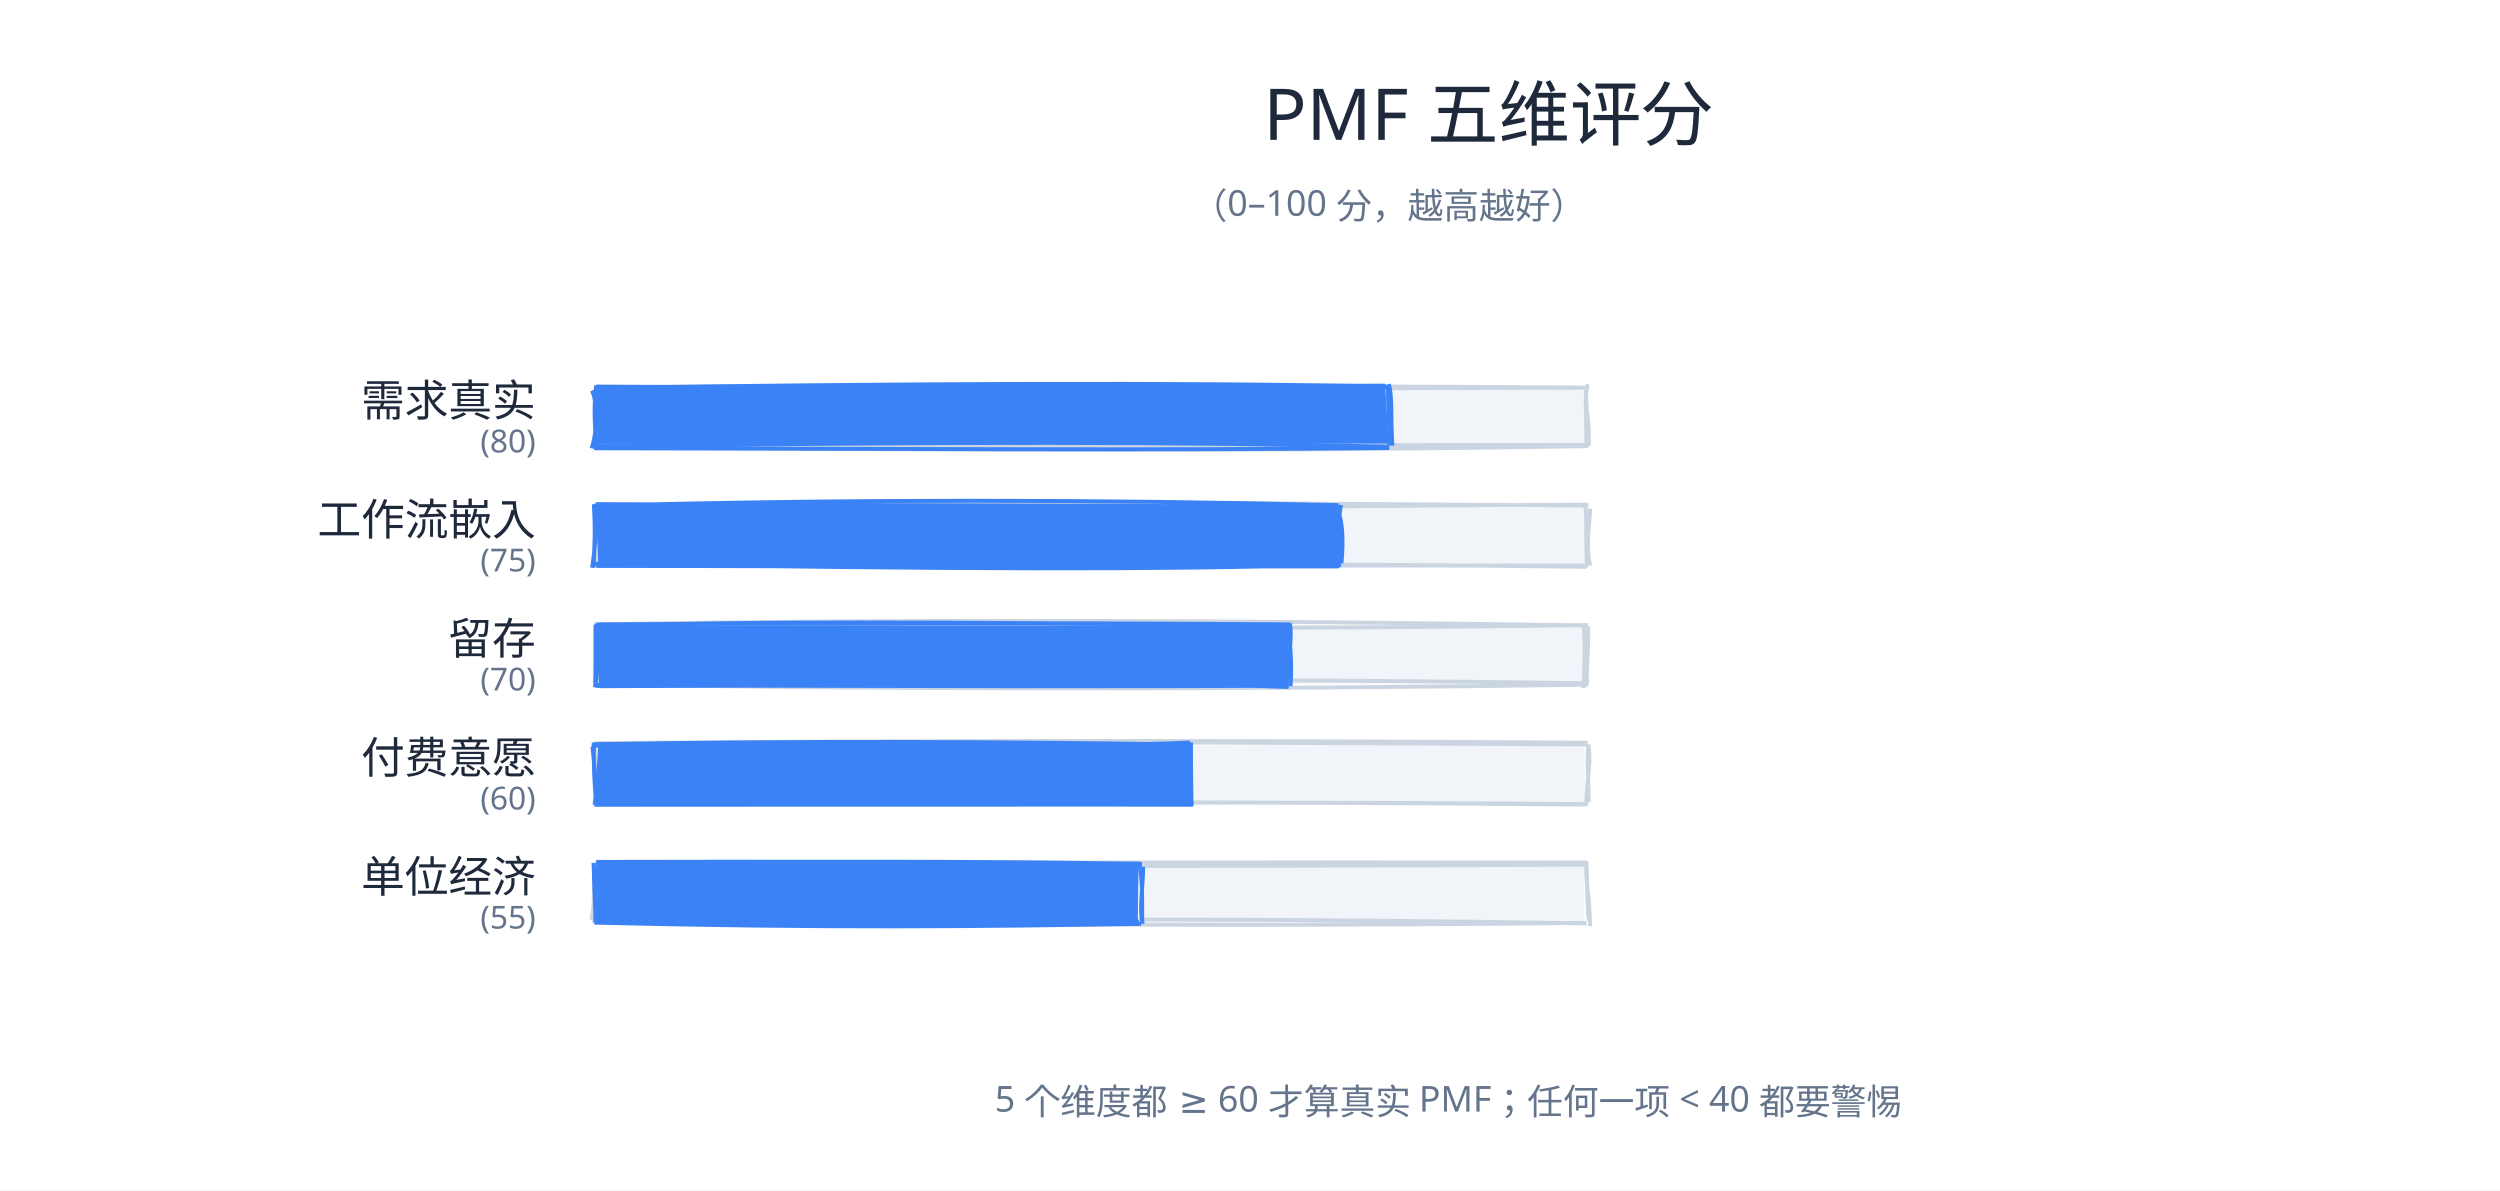
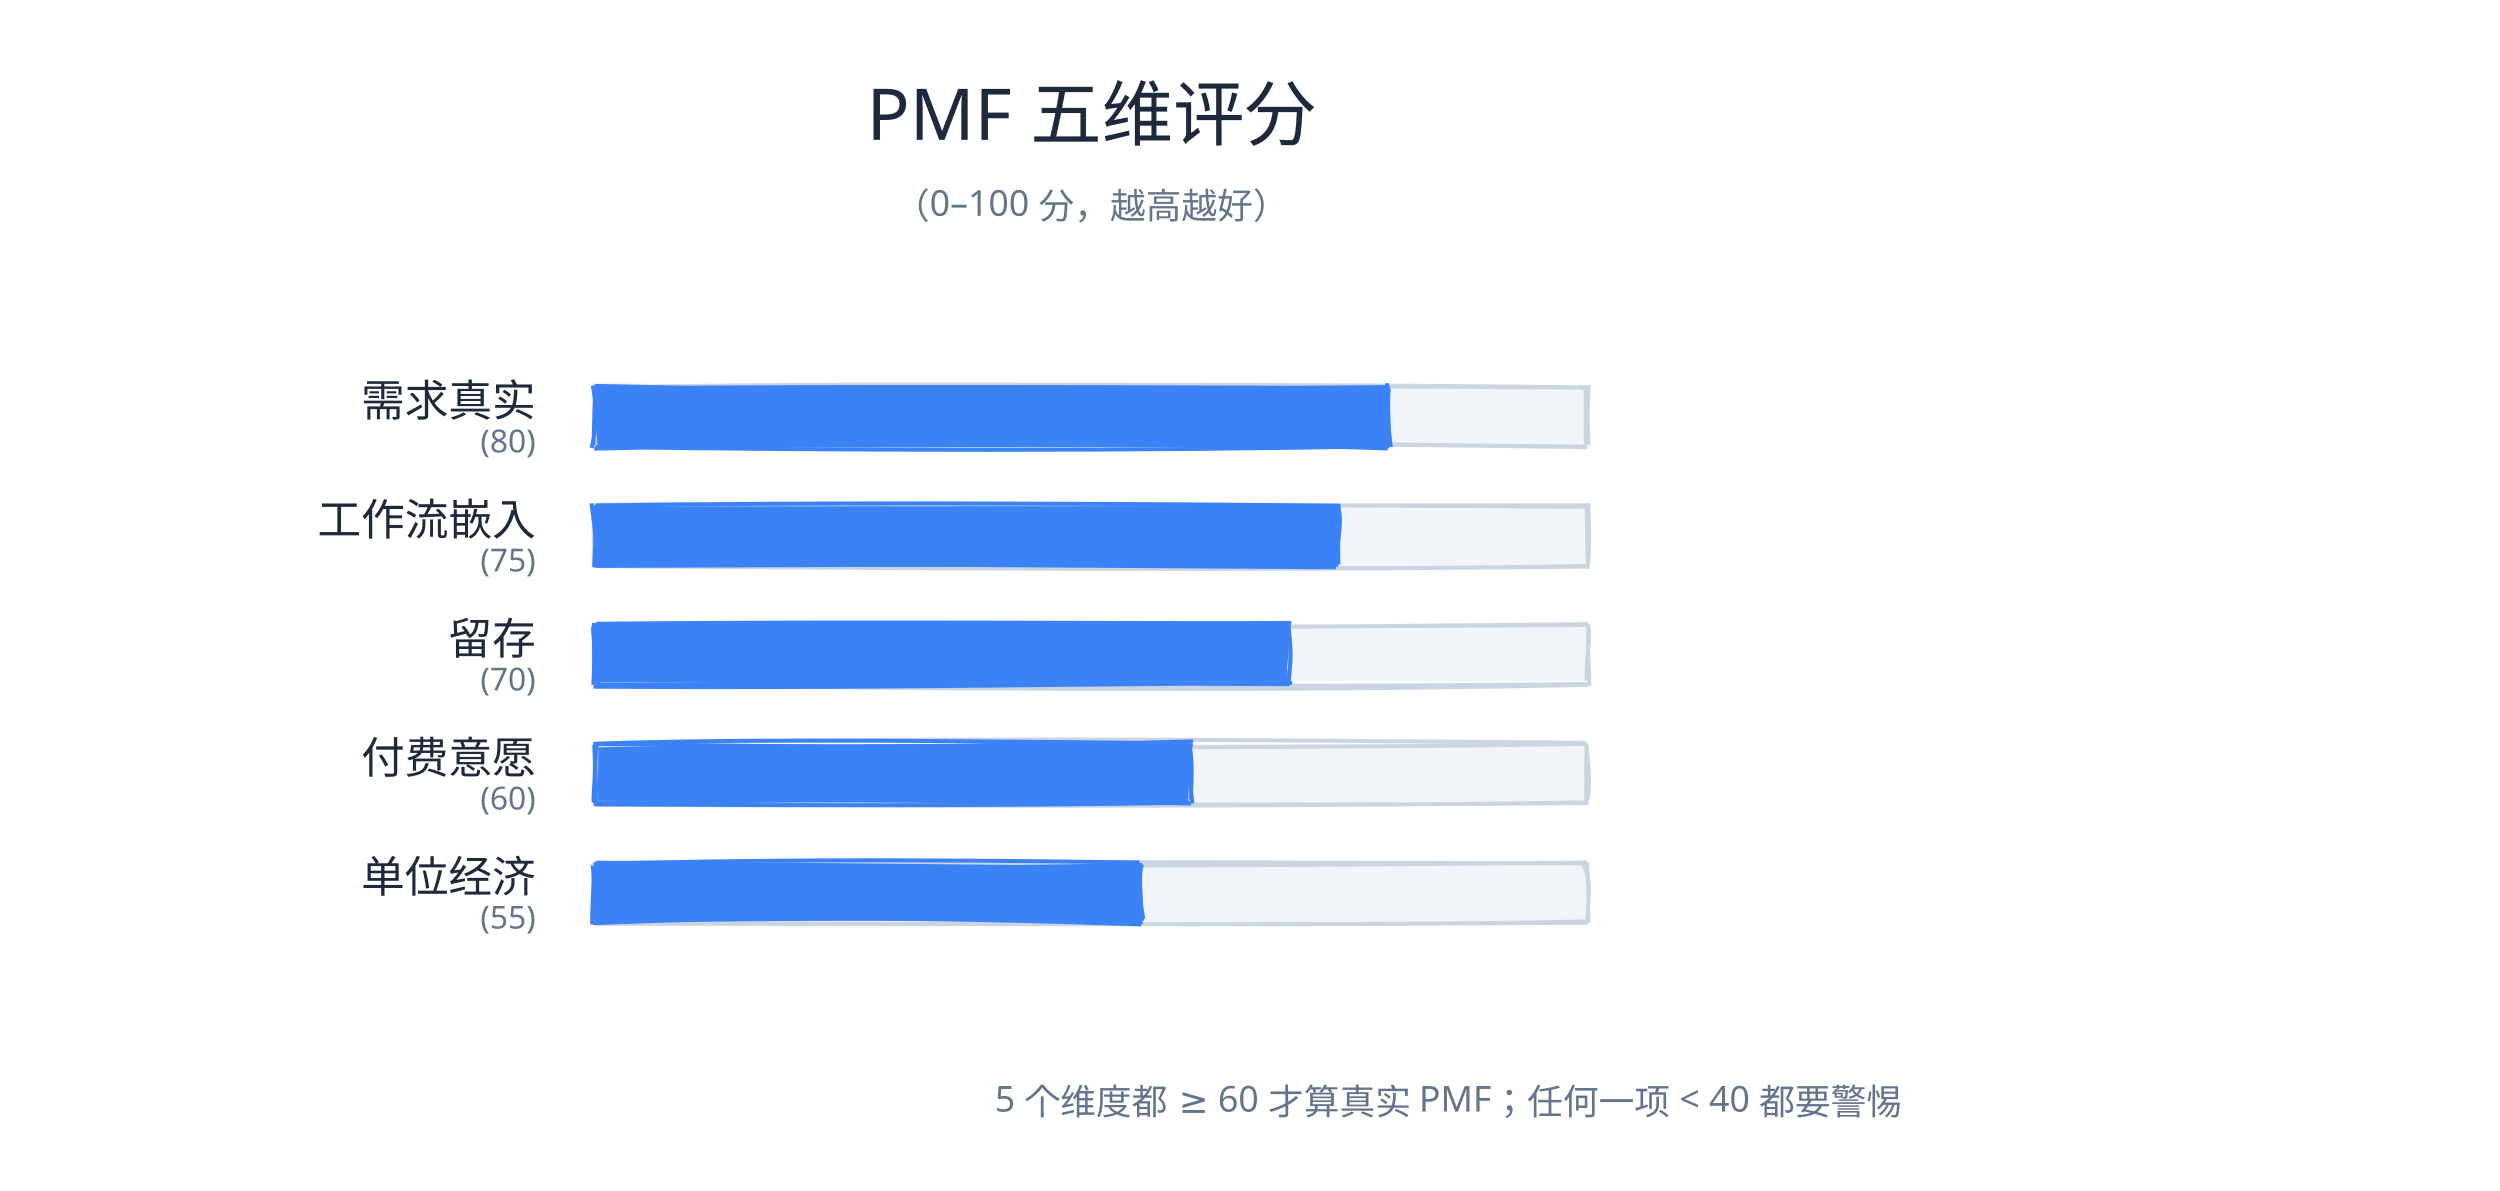
<svg xmlns="http://www.w3.org/2000/svg" width="1260" height="600" viewBox="0 0 1260 600">
  <rect width="100%" height="100%" fill="#ffffff" />
  <g>
-     <path d="M299.859 196.776 L801.351 194.817 L798.536 224.681 L300.826 223.883" stroke="none" stroke-width="0" fill="#f1f5f9" />
-     <path d="M300.788 194.813 C409.436 196.016, 519.165 196.113, 800.241 195.433 M299.678 195.083 C475.935 194.392, 652.969 194.255, 800.099 195.374 M800.198 193.636 C797.662 201.511, 801.513 210.131, 800.671 224.795 M799.57 195.602 C798.79 202.267, 799.572 209.642, 799.551 225.723 M800.001 224.231 C651.719 224.408, 505.155 224.453, 300.013 225.76 M799.649 224.861 C646.477 227.422, 494.015 227.334, 300.223 225.091 M299.936 224.431 C299.506 214.56, 300.29 204.52, 299.641 196.992 M300.459 225.743 C300.101 216.572, 300.594 209.957, 300.612 194.502" stroke="#cbd5e1" stroke-width="2" fill="none" />
+     <path d="M300.199 193.082 L798.547 196.388 L800.679 224.557 L299.064 224.312" stroke="none" stroke-width="0" fill="#f1f5f9" />
+     <path d="M299.207 195.481 C403.6 193, 506.986 193.426, 800.554 195.438 M300.068 195.228 C459.621 193.487, 618.838 193.317, 800.169 195.181 M798.93 195.402 C799.488 199.819, 798.952 209.101, 799.208 223.863 M800.667 194.068 C800.301 202.056, 799.928 209.279, 800.574 224.189 M799.596 225.143 C604.015 222.572, 406.858 221.907, 299.4 224.266 M799.952 225.371 C679.187 223.596, 558.197 222.977, 299.812 225.33 M299.962 224.855 C300.3 217.029, 299.169 213.549, 300.306 194.554 M300.556 225.794 C300.913 217.587, 300.086 211.833, 300.597 194.759" stroke="#cbd5e1" stroke-width="2" fill="none" />
  </g>
  <g>
-     <path d="M299.354 194.473 L698.105 193.365 L699.866 223.583 L301.368 223.757" stroke="none" stroke-width="0" fill="#3b82f6" />
-     <path d="M300.46 194.883 C410.698 195.421, 520.735 194.645, 700.472 195.402 M300.423 195.503 C448.269 193.319, 597.001 192.548, 700.04 194.889 M699.983 193.584 C701.824 200.685, 700.815 208.035, 701.736 224.627 M699.567 195.183 C699.417 204.881, 700.58 215.817, 700.133 224.307 M700.188 225.782 C576.756 227.075, 451.466 226.117, 299.347 225.931 M700.245 225.126 C591.999 222.639, 484.862 222.63, 300.367 224.827 M298.174 225.965 C301.761 215.168, 300.805 201.518, 298.32 196.881 M300.634 225.347 C299.781 214.848, 299.094 204.627, 300.499 194.358" stroke="#3b82f6" stroke-width="2" fill="none" />
+     <path d="M298.99 195.108 L698.284 196.245 L701.989 225.287 L301.164 225.681" stroke="none" stroke-width="0" fill="#3b82f6" />
+     <path d="M299.729 195.711 C386.33 195.026, 472.225 194.627, 700.521 195.615 M299.652 194.478 C397.36 196.806, 494.321 196.73, 699.967 195.074 M699.083 193.152 C699.137 205.847, 700.684 214.179, 699.568 225.25 M699.947 195.751 C699.211 203.864, 699.872 212.002, 700.381 224.07 M699.484 226.016 C566.817 221.601, 432.908 223.179, 299.555 226.118 M700.086 224.884 C565.821 227.455, 430.83 227.112, 300.228 225.296 M298.173 225.796 C300.309 216.84, 301.034 206.106, 298.737 194.318 M299.044 224.227 C299.458 218.565, 299.375 209.416, 300.01 195.794" stroke="#3b82f6" stroke-width="2" fill="none" />
  </g>
  <g>
-     <path d="M301.178 256.149 L801.929 255.978 L798.361 285.381 L298.989 285.102" stroke="none" stroke-width="0" fill="#f1f5f9" />
-     <path d="M299.438 254.497 C416.105 256.996, 532.27 256.28, 800.572 254.315 M299.62 255.306 C407.201 252.405, 515.316 252.562, 800.306 254.867 M801.528 256.411 C800.973 264.629, 799.058 277.414, 801.573 285.041 M799.122 255.022 C799.603 261.482, 799.265 266.42, 799.733 284.121 M799.689 285.686 C633.3 283.507, 468.059 284.141, 299.459 284.728 M800.31 285.029 C661.367 285.045, 522.731 285.008, 299.624 285.259 M301.485 283.051 C301.384 271.991, 300.113 260.947, 299.517 255.957 M300.817 284.99 C299.983 278.367, 300.564 270.259, 300.258 255.705" stroke="#cbd5e1" stroke-width="2" fill="none" />
+     <path d="M300.978 254.278 L798.939 256.589 L798.885 285.57 L300.463 283.734" stroke="none" stroke-width="0" fill="#f1f5f9" />
+     <path d="M300.085 254.37 C401.295 253.364, 503.679 253.724, 800.794 255.481 M300.213 255.072 C470.874 254.656, 640.852 254.636, 800.232 254.701 M800.428 253.424 C800.622 263.996, 801.779 272.896, 800.023 286.631 M799.496 254.569 C800.137 260.944, 799.645 268.437, 800.104 284.005 M799.935 285.567 C696.623 286.861, 593.529 286.542, 299.439 284.323 M800.381 285.28 C682.23 287.137, 564.242 287.348, 300.357 285.341 M299.241 285.614 C298.777 272.973, 301.364 262.858, 298.906 253.985 M300.943 284.989 C299.083 276.791, 298.854 268.397, 299.579 255.429" stroke="#cbd5e1" stroke-width="2" fill="none" />
  </g>
  <g>
-     <path d="M300.253 254.938 L675.517 255.528 L675.234 286.06 L301.631 286.044" stroke="none" stroke-width="0" fill="#3b82f6" />
-     <path d="M300.266 254.077 C425.19 254.73, 550.082 254.63, 675.767 255.546 M300.265 254.902 C428.155 251.451, 555.624 251.745, 674.611 254.598 M674.024 256.02 C676.721 263.429, 677.143 271.762, 676.103 283.885 M675.897 254.508 C674.519 260.732, 674.889 267.355, 674.906 285.774 M674.124 284.554 C580.35 287.295, 488.95 286.961, 299.537 284.154 M674.749 285.48 C540.351 285.332, 405.44 285.57, 300.55 285.154 M298.429 286.162 C300.626 271.927, 300.126 260.753, 301.711 256.43 M299.123 285.949 C299.532 276.173, 300.167 269.073, 299.3 254.099" stroke="#3b82f6" stroke-width="2" fill="none" />
+     <path d="M299.972 255.247 L674.311 255.034 L673.365 286.934 L298.516 284.608" stroke="none" stroke-width="0" fill="#3b82f6" />
+     <path d="M300.978 255.731 C421.339 258.933, 543.396 256.767, 675.659 255.473 M300.147 254.745 C405.914 253.348, 512.737 253.378, 675.443 254.831 M674.263 255.119 C676.687 262.521, 674.365 270.327, 673.522 283.632 M674.752 255.736 C674.482 262.537, 674.296 271.231, 674.533 284.526 M674.523 284.563 C558.767 283.431, 443.941 285.446, 300.96 284.652 M674.462 284.572 C597.023 284.664, 519.941 284.255, 300.324 285.229 M299.44 285.969 C301.209 274.878, 300.06 269.389, 298.11 253.685 M300.549 285.211 C300.269 277.595, 299.602 272.105, 300.406 254.696" stroke="#3b82f6" stroke-width="2" fill="none" />
  </g>
  <g>
-     <path d="M299.419 313.931 L799.099 315.461 L799.744 344.868 L298.419 344.109" stroke="none" stroke-width="0" fill="#f1f5f9" />
-     <path d="M299.386 314.701 C462.914 311.836, 625.812 312.668, 799.333 315.2 M299.654 315.199 C483.754 316.734, 668.51 317.118, 800.377 315.031 M798.286 316.015 C798.793 323.264, 798.706 335.243, 798.049 346.894 M800.291 315.565 C801.021 326.092, 799.268 336.136, 799.88 344.062 M800.663 344.39 C642.456 342.048, 482.719 342.191, 299.965 344.309 M800.289 345.1 C614.768 347.717, 428.962 347.506, 299.849 344.781 M301.325 343.929 C300.82 339.525, 298.466 332.101, 301.587 316.313 M300.285 344.165 C300.576 336.698, 299.29 327.553, 300.516 315.046" stroke="#cbd5e1" stroke-width="2" fill="none" />
+     <path d="M301.989 315.998 L799.734 314.606 L801.564 343.181 L300.907 343.946" stroke="none" stroke-width="0" fill="#f1f5f9" />
+     <path d="M299.768 315.246 C424.955 317.761, 548.234 317.044, 800.253 314.547 M299.784 315.083 C419.169 316.633, 537.981 316.57, 799.638 315.008 M800.639 316.59 C801.717 320.436, 799.484 329.194, 799.643 343.034 M800.595 314.392 C799.747 325.065, 801.064 335.759, 800.967 345.56 M799.547 344.722 C671.353 346.047, 544.728 345.939, 299.32 344.684 M800.295 345.217 C677.88 347.679, 555.861 348.198, 299.93 345.242 M300.559 346.303 C298.68 336.976, 299.047 327.342, 300.984 316.346 M299.303 344.168 C299.294 333.518, 299.308 320.715, 299.208 315.957" stroke="#cbd5e1" stroke-width="2" fill="none" />
  </g>
  <g>
-     <path d="M300.894 315.193 L649.505 315.132 L648.904 345.179 L301.934 346.848" stroke="none" stroke-width="0" fill="#3b82f6" />
-     <path d="M299.785 315.418 C380.025 313.157, 458.675 313.212, 649.637 315.295 M300.625 314.684 C404.448 314.019, 508.249 313.71, 650.299 314.695 M650.122 314.232 C651.238 319.708, 649.869 329.459, 648.226 346.152 M649.021 314.52 C650.524 325.031, 651.157 336.7, 650.409 345.828 M649.403 346.252 C565.679 343.034, 482.311 344.062, 300.749 345.724 M649.559 345.63 C573.52 345.916, 496.162 346.124, 299.492 345.18 M299.817 346.448 C301.741 336.245, 301.467 328.241, 300.16 316.889 M299.989 344.549 C300.162 338.702, 300.34 330.409, 300.118 314.912" stroke="#3b82f6" stroke-width="2" fill="none" />
+     <path d="M298.377 313.958 L650.413 315.144 L648.224 343.622 L299.243 343.982" stroke="none" stroke-width="0" fill="#3b82f6" />
+     <path d="M300.515 314.342 C438.335 313.005, 578.462 314.356, 650.801 313.951 M299.847 314.994 C429.654 315.714, 559.858 316.216, 650.184 314.965 M649.398 315.178 C650.289 326.432, 651.798 333.138, 648.215 344.837 M649.205 314.9 C650.843 324.921, 650.503 335.066, 649.369 344.849 M651.178 344.234 C535.173 344.808, 422.48 347.071, 299.116 346.099 M649.809 344.839 C519.238 344.088, 387.979 344.264, 300.243 345.27 M301.422 344.625 C301.841 338.743, 299.541 327.746, 298.803 316.251 M299.035 345.176 C299.449 338.127, 299.646 331.587, 299.14 315.237" stroke="#3b82f6" stroke-width="2" fill="none" />
  </g>
  <g>
-     <path d="M300.256 376.658 L798.456 375.022 L799.014 405.636 L298.341 406.075" stroke="none" stroke-width="0" fill="#f1f5f9" />
-     <path d="M299.502 374.559 C463.126 373.103, 626.714 373.125, 800.083 374.334 M299.855 374.899 C418.128 373.884, 535.726 373.61, 800.311 375.222 M800.515 375.814 C802.068 382.354, 800.077 390.283, 799.372 406.069 M800.708 375.138 C799.583 381.745, 800.519 388.834, 800.713 404.305 M799.223 405.555 C603.53 403.568, 405.605 404.359, 300.296 405.408 M799.782 405.253 C675.436 404.289, 550.578 404.245, 300.223 404.693 M301.068 405.566 C298.37 393.422, 301.378 382.171, 298.731 374.907 M300.077 405.253 C299.849 395.618, 300.218 385.127, 299.697 375.108" stroke="#cbd5e1" stroke-width="2" fill="none" />
+     <path d="M301.57 376.052 L798.674 374.198 L800.261 404.9 L298.233 404.949" stroke="none" stroke-width="0" fill="#f1f5f9" />
+     <path d="M300.644 375.154 C448.251 371.462, 597.213 372.63, 799.258 374.341 M299.972 375.231 C486.187 377.214, 672.927 377.037, 800.173 374.932 M799.373 375.069 C800.902 387.061, 801.731 399.694, 799.532 404.064 M799.822 375.636 C799.086 387.01, 799.584 398.476, 799.482 405.886 M799.924 404.398 C664.794 406.323, 529.363 406.446, 300.247 405.674 M799.751 404.772 C693.12 405.857, 586.558 405.349, 299.63 405.239 M298.746 403.784 C301.728 395.72, 300.702 387.418, 301.267 376.85 M300.839 405.451 C299.38 397.171, 300.264 389.15, 299.09 375.223" stroke="#cbd5e1" stroke-width="2" fill="none" />
  </g>
  <g>
-     <path d="M301.577 374.149 L600.157 374.17 L601.437 406.521 L299.575 406.597" stroke="none" stroke-width="0" fill="#3b82f6" />
-     <path d="M300.155 375.814 C418.803 376.729, 539.41 376.839, 599.682 374.251 M299.411 375.12 C402.121 373.286, 504.667 373.757, 599.794 375.269 M600.095 376.529 C598.198 383.422, 599.656 394.309, 600.692 405.863 M600.239 374.2 C600.163 382.791, 600.328 389.503, 600.503 404.122 M601.222 405.392 C517.387 405.323, 434.575 403.522, 300.836 404.374 M600.431 404.903 C533.8 403.03, 467.865 402.005, 299.474 404.969 M299.718 405.636 C301.103 397.14, 299.83 391.046, 298.633 376.272 M300.639 405.162 C299.109 392.581, 299.329 380.724, 299.25 374.213" stroke="#3b82f6" stroke-width="2" fill="none" />
+     <path d="M301.647 376.573 L599.881 374.06 L598.877 405.604 L301.211 403.556" stroke="none" stroke-width="0" fill="#3b82f6" />
+     <path d="M298.996 374.908 C406.302 376.969, 513.838 376.224, 601.274 373.629 M299.995 374.813 C359.781 372.794, 419.988 372.754, 599.586 374.629 M599.44 375.753 C600.813 381.711, 600.815 388.069, 600.247 403.009 M600.3 374.717 C598.909 382.403, 599.136 389.589, 600.975 404.936 M599.713 404.593 C499.592 406.271, 401.596 405.89, 299.197 405.395 M600.171 405.018 C519.164 402.25, 437.597 402.986, 300.074 404.514 M299.869 404.911 C301.344 396.431, 298.934 387.474, 300.906 374.645 M299.233 404.385 C298.868 397.577, 300.642 389.398, 299.585 375.545" stroke="#3b82f6" stroke-width="2" fill="none" />
  </g>
  <g>
-     <path d="M299.355 436.418 L798.684 434.134 L798.223 465.641 L300.355 465.514" stroke="none" stroke-width="0" fill="#f1f5f9" />
-     <path d="M300.596 435.425 C429.037 436.125, 557.718 437.065, 800.266 435.791 M299.823 435.038 C455.538 434.755, 610.753 434.555, 799.934 434.699 M799.731 434.276 C798.542 442.93, 801.24 449.551, 801.391 466.861 M799.401 434.153 C800.29 444.368, 799.575 454.911, 800.834 464.027 M799.333 465.142 C686.774 466.342, 572.834 466.787, 299.311 464.419 M799.697 465.396 C663.4 463.09, 526.391 462.691, 300.202 464.771 M298.12 463.555 C300.403 453.309, 298.447 442.035, 300.235 436.564 M299.367 465.327 C300.089 459.156, 299.57 451.834, 300.721 435.096" stroke="#cbd5e1" stroke-width="2" fill="none" />
+     <path d="M301.333 433.161 L801.305 434.296 L798.949 464.544 L301.723 466.596" stroke="none" stroke-width="0" fill="#f1f5f9" />
+     <path d="M299.304 434.618 C454.576 436.702, 609.415 436.874, 800.006 434.664 M299.945 434.653 C419.869 434.021, 539.918 434.337, 799.933 435.126 M798.114 435.958 C801.434 442.817, 801.088 446.702, 799.959 464.888 M799.761 434.941 C800.721 443.851, 800.541 453.006, 800.48 465.158 M799.229 464.389 C677.641 466.904, 553.659 465.475, 300.308 465.616 M800.193 465.067 C642.85 466.088, 485.29 465.955, 299.751 464.935 M301.21 463.464 C298.992 453.731, 301.211 443.562, 298.045 435.218 M299.352 465.93 C300.916 453.336, 300.299 443.127, 299.693 434.872" stroke="#cbd5e1" stroke-width="2" fill="none" />
  </g>
  <g>
-     <path d="M300.264 434.94 L573.846 435.245 L573.401 466.58 L301.722 464.86" stroke="none" stroke-width="0" fill="#3b82f6" />
-     <path d="M301.457 435.218 C356.375 434.346, 413.951 433.727, 574.834 435.262 M300.447 434.41 C403.829 434.234, 507.956 433.97, 575.56 435.448 M576.171 436.832 C576.135 446.158, 573.995 458.351, 575.957 465.515 M574.247 435.347 C576.06 445.476, 575.563 454.641, 575.639 465.528 M574.095 464.682 C475.768 467.245, 376.997 465.192, 301.499 463.472 M575.034 465.581 C495.537 466.977, 414.792 467.838, 299.517 465.002 M301.174 464.472 C301.129 456.937, 298.48 447.488, 301.528 435.451 M300.093 464.739 C300.173 458.884, 299.634 451.476, 299.15 434.903" stroke="#3b82f6" stroke-width="2" fill="none" />
+     <path d="M300.531 433.875 L574.971 436.576 L576.566 464.042 L301.057 464.017" stroke="none" stroke-width="0" fill="#3b82f6" />
+     <path d="M299.763 435.604 C389.581 437.455, 476.969 438.197, 575.614 435.861 M300.571 435.466 C371.611 433.476, 441.492 432.84, 574.309 434.672 M575.112 435.762 C573.27 442.374, 574.555 454.96, 576.276 463.197 M575.518 435.58 C573.871 440.588, 574.968 447.65, 574.895 465.931 M575.165 465.893 C480.005 462.651, 384.446 461.519, 299.043 465.313 M575.455 464.795 C493.518 462.452, 412.3 462.399, 299.814 464.462 M298.459 465.965 C298.33 454.623, 299.778 443.104, 298.751 436.249 M300.705 464.189 C299.88 459.204, 300.51 451.994, 300.197 434.64" stroke="#3b82f6" stroke-width="2" fill="none" />
  </g>
-   <text x="750" y="70.5" font-family="'Comic Sans MS', 'Marker Felt', sans-serif" font-size="36" fill="#1e293b" text-anchor="middle" dominant-baseline="alphabetic">PMF 五维评分</text>
-   <text x="700" y="110.25" font-family="'Comic Sans MS', 'Marker Felt', sans-serif" font-size="18" fill="#64748b" text-anchor="middle" dominant-baseline="alphabetic">（0–100 分，越高越好）</text>
+   <text x="550" y="70.5" font-family="'Comic Sans MS', 'Marker Felt', sans-serif" font-size="36" fill="#1e293b" text-anchor="middle" dominant-baseline="alphabetic">PMF 五维评分</text>
+   <text x="550" y="110.25" font-family="'Comic Sans MS', 'Marker Felt', sans-serif" font-size="18" fill="#64748b" text-anchor="middle" dominant-baseline="alphabetic">（0–100 分，越高越好）</text>
  <text x="270" y="209.75" font-family="'Comic Sans MS', 'Marker Felt', sans-serif" font-size="22" fill="#1e293b" text-anchor="end" dominant-baseline="alphabetic">需求真实</text>
  <text x="270" y="228" font-family="'Comic Sans MS', 'Marker Felt', sans-serif" font-size="16" fill="#64748b" text-anchor="end" dominant-baseline="alphabetic">(80)</text>
  <text x="270" y="269.75" font-family="'Comic Sans MS', 'Marker Felt', sans-serif" font-size="22" fill="#1e293b" text-anchor="end" dominant-baseline="alphabetic">工作流嵌入</text>
  <text x="270" y="288" font-family="'Comic Sans MS', 'Marker Felt', sans-serif" font-size="16" fill="#64748b" text-anchor="end" dominant-baseline="alphabetic">(75)</text>
  <text x="270" y="329.75" font-family="'Comic Sans MS', 'Marker Felt', sans-serif" font-size="22" fill="#1e293b" text-anchor="end" dominant-baseline="alphabetic">留存</text>
  <text x="270" y="348" font-family="'Comic Sans MS', 'Marker Felt', sans-serif" font-size="16" fill="#64748b" text-anchor="end" dominant-baseline="alphabetic">(70)</text>
  <text x="270" y="389.75" font-family="'Comic Sans MS', 'Marker Felt', sans-serif" font-size="22" fill="#1e293b" text-anchor="end" dominant-baseline="alphabetic">付费意愿</text>
  <text x="270" y="408" font-family="'Comic Sans MS', 'Marker Felt', sans-serif" font-size="16" fill="#64748b" text-anchor="end" dominant-baseline="alphabetic">(60)</text>
  <text x="270" y="449.75" font-family="'Comic Sans MS', 'Marker Felt', sans-serif" font-size="22" fill="#1e293b" text-anchor="end" dominant-baseline="alphabetic">单位经济</text>
  <text x="270" y="468" font-family="'Comic Sans MS', 'Marker Felt', sans-serif" font-size="16" fill="#64748b" text-anchor="end" dominant-baseline="alphabetic">(55)</text>
  <text x="730" y="560.25" font-family="'Comic Sans MS', 'Marker Felt', sans-serif" font-size="18" fill="#64748b" text-anchor="middle" dominant-baseline="alphabetic">5 个维度都 ≥ 60 才算真实 PMF；任何一项 &lt; 40 都要警惕</text>
</svg>
